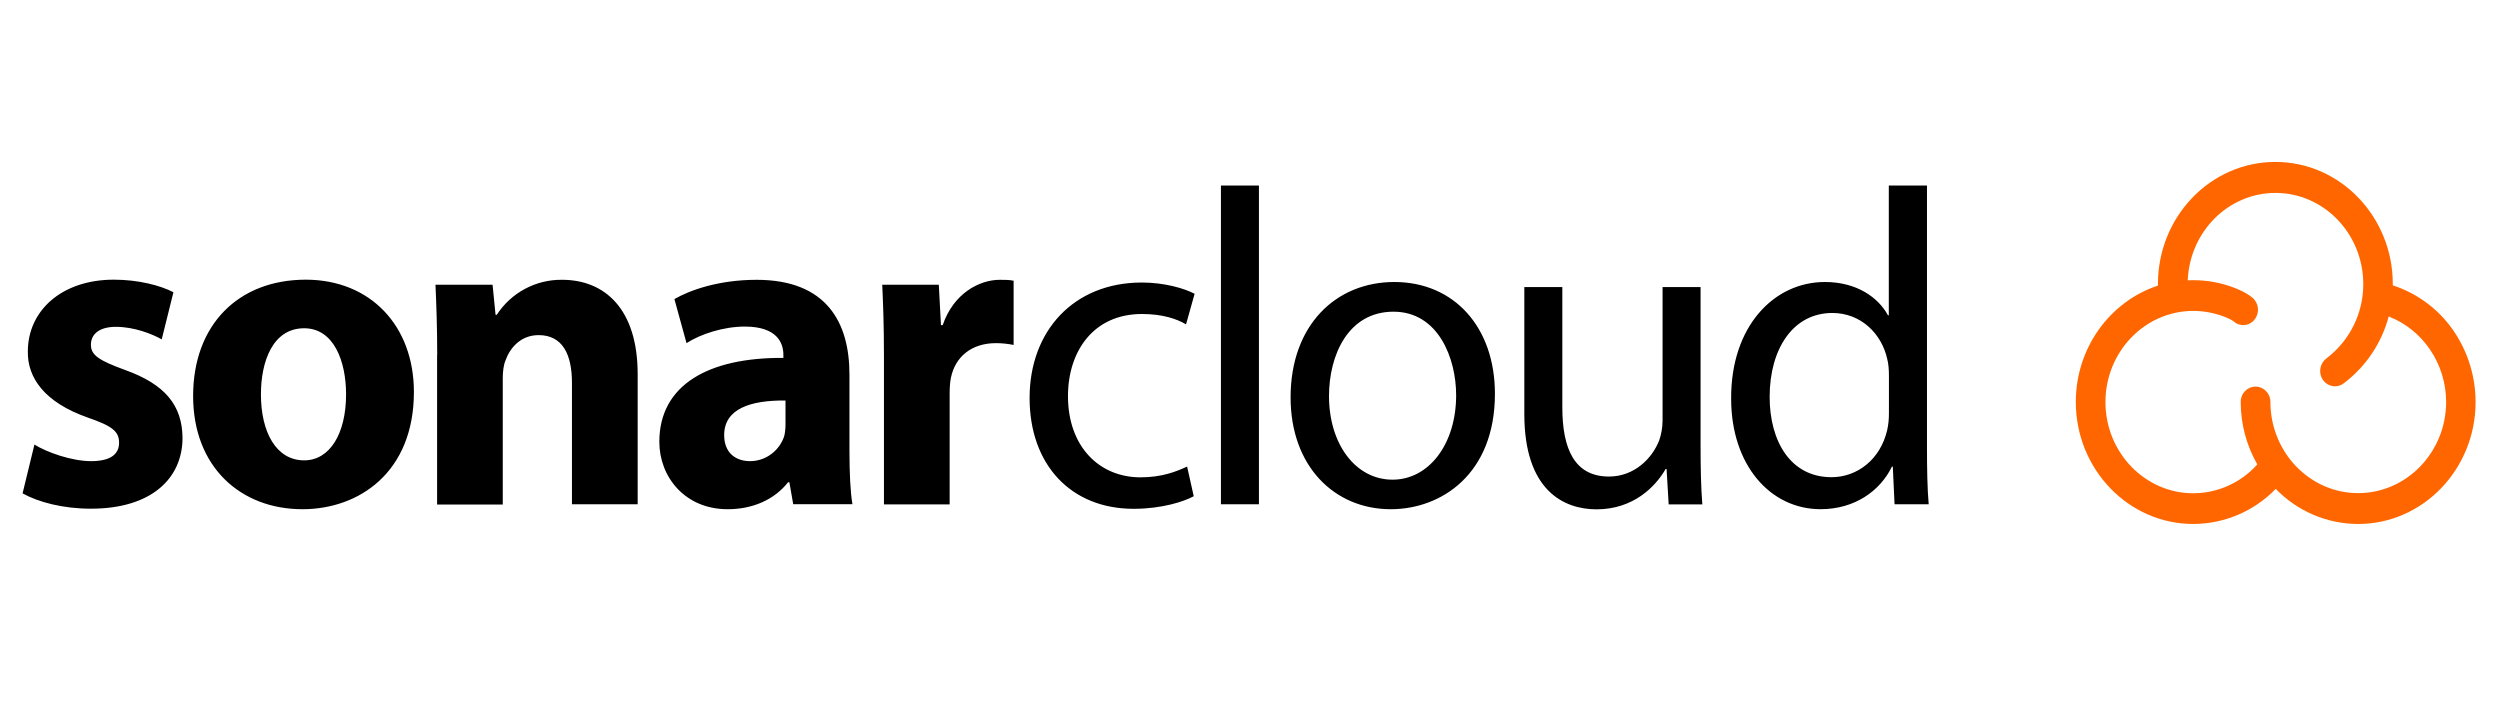
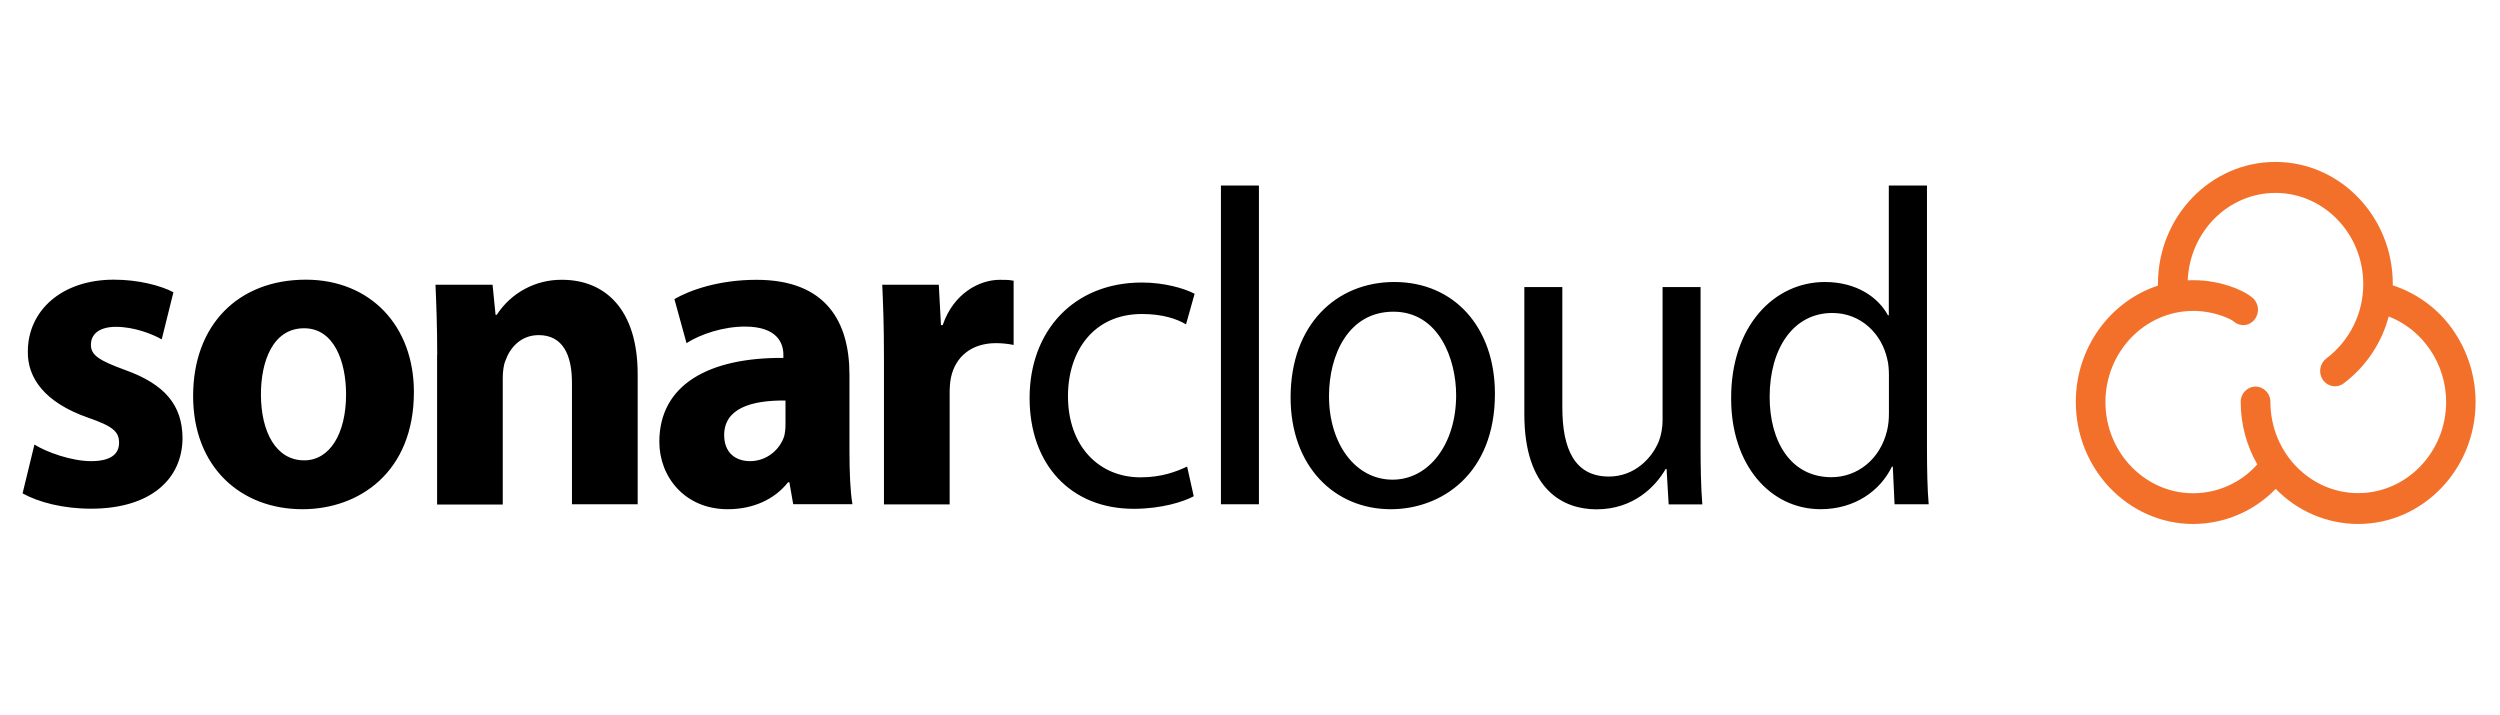
<svg xmlns="http://www.w3.org/2000/svg" viewBox="0 0 105 30" fill-rule="evenodd" clip-rule="evenodd" stroke-linejoin="round" stroke-miterlimit="1.414">
  <path d="M69.959 19.694c-.42.734-1.346 1.698-2.905 1.698-1.378 0-3.032-.795-3.032-3.999v-5.337h1.596v5.054c0 1.736.509 2.905 1.958 2.905 1.074 0 1.817-.772 2.105-1.506.09-.246.147-.55.147-.85v-5.603h1.596v6.638c0 .94.016 1.772.074 2.492h-1.414l-.088-1.492h-.037zm-36.859.56c-.58.734-1.486 1.133-2.538 1.133-1.797 0-2.87-1.36-2.87-2.83 0-2.393 2.068-3.547 5.21-3.525v-.13c0-.49-.257-1.186-1.618-1.186-.906 0-1.87.32-2.45.696l-.509-1.85c.619-.36 1.833-.81 3.45-.81 2.96 0 3.902 1.812 3.902 3.977v3.204c0 .886.036 1.735.125 2.242h-2.487v.005l-.161-.926H33.1zm-15.716-3.79c0 3.372-2.304 4.923-4.68 4.923-2.597 0-4.593-1.774-4.593-4.755s1.89-4.886 4.738-4.886c2.718.006 4.535 1.948 4.535 4.717zm45.403.075c0 3.373-2.252 4.848-4.373 4.848-2.376 0-4.209-1.812-4.209-4.695 0-3.058 1.922-4.848 4.356-4.848 2.518 0 4.226 1.905 4.226 4.695zm16.675 3.057c-.492 1.017-1.56 1.79-2.996 1.79-2.125 0-3.758-1.866-3.758-4.64-.016-3.036 1.795-4.902 3.937-4.902 1.346 0 2.251.658 2.649 1.399h.036V7.792h1.603v11.032c0 .81.015 1.735.072 2.356h-1.434l-.073-1.584h-.036zm-29.325 1.246c-.419.228-1.346.528-2.524.528-2.649 0-4.37-1.866-4.37-4.657 0-2.812 1.852-4.847 4.716-4.847.943 0 1.78.244 2.215.473l-.361 1.284c-.383-.228-.98-.435-1.854-.435-2.016 0-3.104 1.545-3.104 3.45 0 2.11 1.308 3.41 3.046 3.41.906 0 1.509-.245 1.958-.452l.278 1.246zm-48.69-2.17c.507.32 1.56.696 2.376.696.832 0 1.178-.299 1.178-.772 0-.474-.272-.697-1.309-1.056-1.832-.642-2.54-1.68-2.523-2.775 0-1.712 1.414-3.019 3.613-3.019 1.036 0 1.958.245 2.502.528l-.492 1.98c-.397-.228-1.163-.527-1.922-.527-.67 0-1.052.283-1.052.756 0 .435.345.658 1.435 1.056 1.686.603 2.398 1.49 2.413 2.845 0 1.713-1.309 2.981-3.848 2.981-1.162 0-2.193-.268-2.87-.643l.498-2.05zm19.669 2.519h-2.758v-6.29h.005c0-1.147-.037-2.131-.073-2.943h2.398l.125 1.263h.052a3.224 3.224 0 0 1 2.738-1.47c1.817 0 3.179 1.247 3.179 3.962v5.467h-2.76v-5.108c0-1.187-.397-1.997-1.398-1.997-.764 0-1.215.549-1.397 1.076-.074.169-.111.453-.111.72v5.32zm18.77-.005h-2.76v-6.192c0-1.36-.036-2.246-.072-3.036h2.376l.09 1.698h.073c.455-1.339 1.545-1.904 2.397-1.904.257 0 .383 0 .582.038v2.698a3.76 3.76 0 0 0-.743-.076c-1.017 0-1.708.565-1.89 1.453-.038.19-.054.413-.054.642v4.679zm12.99-.006h-1.597V7.792h1.596V21.18zm2.942-4.543c0 1.997 1.104 3.509 2.67 3.509 1.523 0 2.67-1.49 2.67-3.547 0-1.545-.744-3.508-2.634-3.508s-2.706 1.81-2.706 3.546zm23.517-.87c0-.206-.014-.49-.073-.697-.235-1.055-1.105-1.925-2.304-1.925-1.648 0-2.633 1.506-2.633 3.525 0 1.85.869 3.372 2.597 3.372 1.073 0 2.052-.734 2.34-1.98.053-.229.073-.452.073-.718v-1.577zm-46.344 1.055c-1.45-.016-2.576.337-2.576 1.452 0 .735.471 1.094 1.089 1.094.69 0 1.25-.473 1.435-1.056.036-.152.052-.32.052-.49v-1zm-22.032-.261c0 1.582.634 2.774 1.817 2.774 1.073 0 1.759-1.116 1.759-2.774 0-1.377-.507-2.774-1.76-2.774-1.33 0-1.816 1.413-1.816 2.774z" fill="#000" fill-rule="nonzero" />
-   <path d="M102.86 13.634a4.959 4.959 0 0 0-2.363-1.649v-.06c0-2.823-2.208-5.124-4.93-5.124-2.724 0-4.933 2.296-4.933 5.125v.07c-1.994.653-3.45 2.595-3.45 4.886 0 2.823 2.21 5.125 4.932 5.125a4.832 4.832 0 0 0 3.465-1.475 4.817 4.817 0 0 0 3.461 1.475c2.717 0 4.933-2.296 4.933-5.125 0-1.18-.4-2.334-1.115-3.248zm-3.818 7.077c-2.031 0-3.685-1.718-3.685-3.83a.637.637 0 0 0-.623-.646.634.634 0 0 0-.624.647c0 .957.257 1.855.696 2.622a3.607 3.607 0 0 1-2.69 1.213c-2.032 0-3.687-1.719-3.687-3.83 0-2.11 1.655-3.829 3.687-3.829.44 0 .868.082 1.278.234.005 0 .009.005.014.005.142.05.342.147.404.201a.6.6 0 0 0 .874-.07.659.659 0 0 0-.068-.91c-.272-.239-.696-.402-.8-.44a4.767 4.767 0 0 0-1.697-.31c-.079 0-.157 0-.236.005.084-2.04 1.702-3.671 3.687-3.671 2.031 0 3.685 1.718 3.685 3.83a3.896 3.896 0 0 1-1.55 3.122.663.663 0 0 0-.147.898c.12.174.315.272.509.272.125 0 .25-.038.361-.12a5.164 5.164 0 0 0 1.895-2.812c1.424.549 2.413 1.979 2.413 3.595-.005 2.106-1.659 3.824-3.696 3.824z" fill="#f60" fill-rule="nonzero" />
+   <path d="M102.86 13.634a4.959 4.959 0 0 0-2.363-1.649v-.06c0-2.823-2.208-5.124-4.93-5.124-2.724 0-4.933 2.296-4.933 5.125v.07c-1.994.653-3.45 2.595-3.45 4.886 0 2.823 2.21 5.125 4.932 5.125a4.832 4.832 0 0 0 3.465-1.475 4.817 4.817 0 0 0 3.461 1.475c2.717 0 4.933-2.296 4.933-5.125 0-1.18-.4-2.334-1.115-3.248zm-3.818 7.077c-2.031 0-3.685-1.718-3.685-3.83a.637.637 0 0 0-.623-.646.634.634 0 0 0-.624.647c0 .957.257 1.855.696 2.622a3.607 3.607 0 0 1-2.69 1.213c-2.032 0-3.687-1.719-3.687-3.83 0-2.11 1.655-3.829 3.687-3.829.44 0 .868.082 1.278.234.005 0 .009.005.014.005.142.05.342.147.404.201a.6.6 0 0 0 .874-.07.659.659 0 0 0-.068-.91c-.272-.239-.696-.402-.8-.44a4.767 4.767 0 0 0-1.697-.31c-.079 0-.157 0-.236.005.084-2.04 1.702-3.671 3.687-3.671 2.031 0 3.685 1.718 3.685 3.83a3.896 3.896 0 0 1-1.55 3.122.663.663 0 0 0-.147.898c.12.174.315.272.509.272.125 0 .25-.038.361-.12a5.164 5.164 0 0 0 1.895-2.812c1.424.549 2.413 1.979 2.413 3.595-.005 2.106-1.659 3.824-3.696 3.824z" fill="#f3702a" fill-rule="nonzero" />
</svg>
